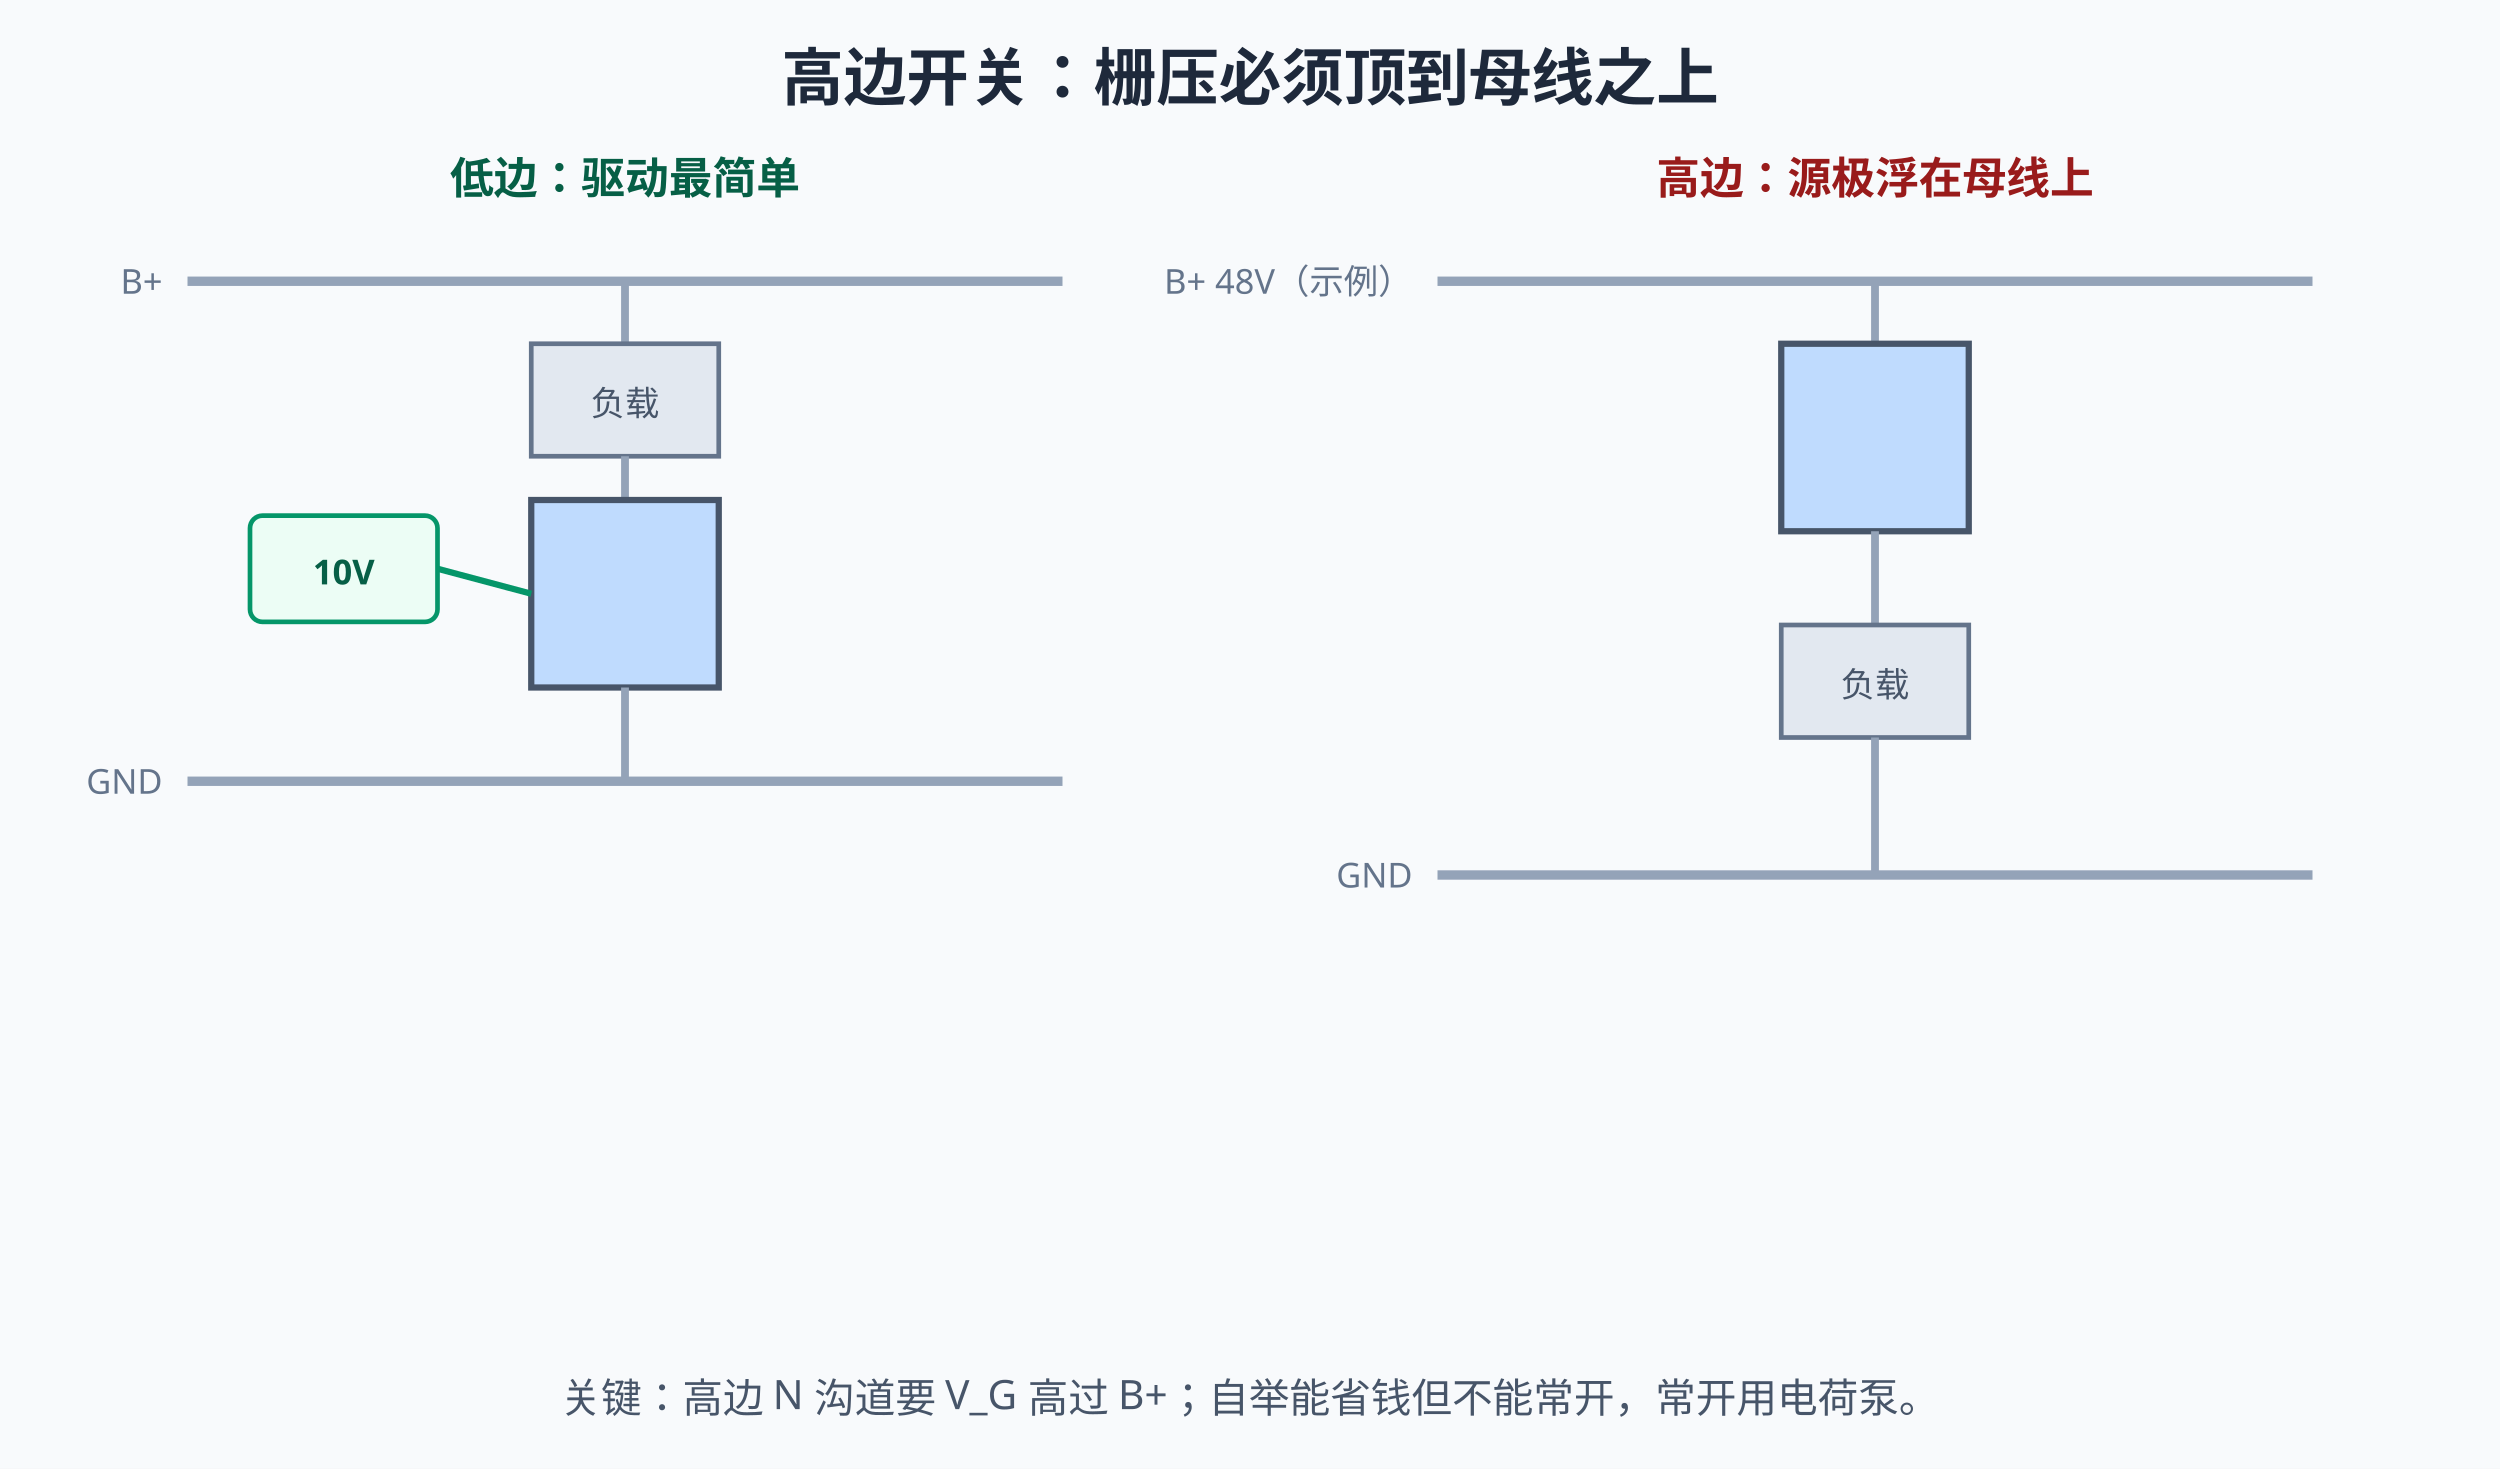
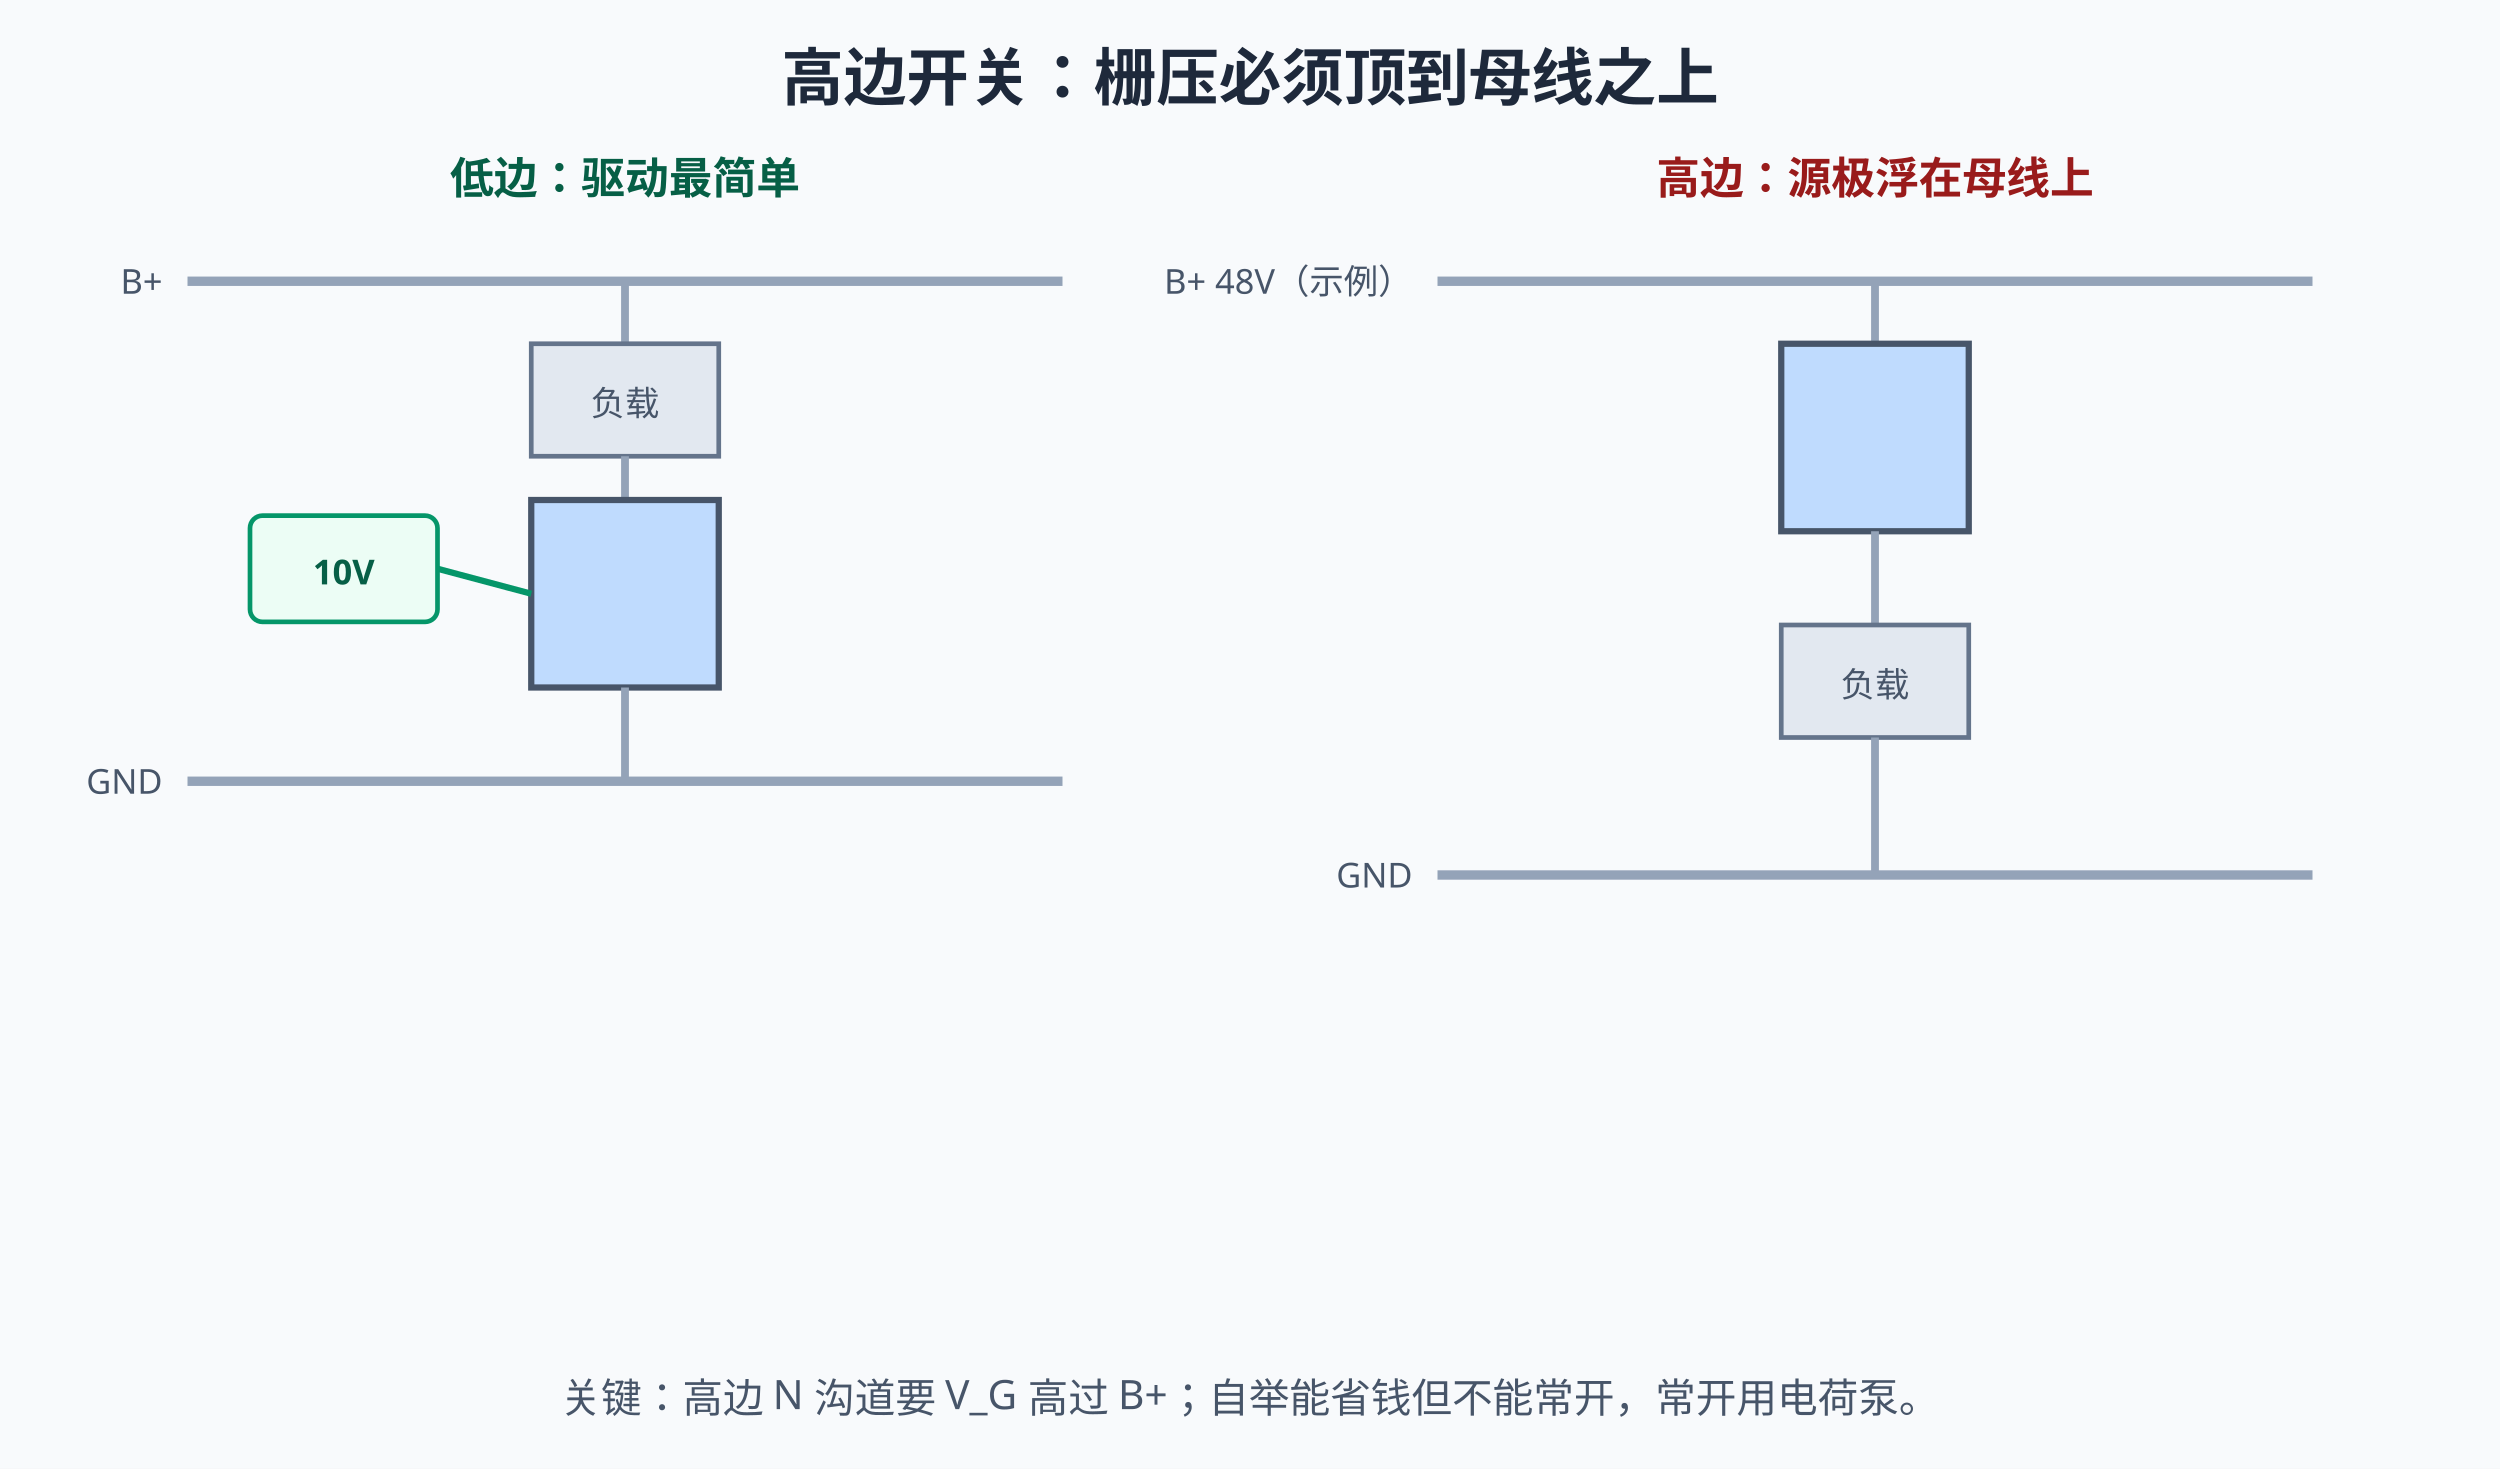
<svg xmlns="http://www.w3.org/2000/svg" width="800" height="470" viewBox="0 0 800 470">
  <rect width="800" height="470" fill="#f8fafc" />
  <style>
  text{font-family:"Segoe UI","Microsoft YaHei",sans-serif;}
  /* 深色模式：GitHub 深色主题下对调底色与文字色，只覆盖配色，不动几何与动画。
     stroke="#fff" 保持白色——那是彩色徽标上的勾选，不在覆盖范围内。 */
  @media (prefers-color-scheme: dark){
  rect[fill="#f8fafc"]{fill:#0f172a}
  rect[fill="#fff"]{fill:#1e293b}
  [fill="#f1f5f9"]{fill:#1e293b}
  [stroke="#f1f5f9"]{stroke:#1e293b}
  [fill="#e2e8f0"]{fill:#334155}
  [stroke="#e2e8f0"]{stroke:#334155}
  [fill="#cbd5e1"]{fill:#475569}
  [stroke="#cbd5e1"]{stroke:#475569}
  [fill="#64748b"]{fill:#94a3b8}
  [stroke="#64748b"]{stroke:#94a3b8}
  [fill="#475569"]{fill:#cbd5e1}
  [stroke="#475569"]{stroke:#cbd5e1}
  [fill="#334155"]{fill:#e2e8f0}
  [stroke="#334155"]{stroke:#e2e8f0}
  [fill="#1e293b"]{fill:#f1f5f9}
  [stroke="#1e293b"]{stroke:#f1f5f9}
  [fill="#dbeafe"]{fill:#1e3a8a}
  [stroke="#dbeafe"]{stroke:#1e3a8a}
  [fill="#eff6ff"]{fill:#172554}
  [stroke="#eff6ff"]{stroke:#172554}
  [fill="#bfdbfe"]{fill:#1e40af}
  [stroke="#bfdbfe"]{stroke:#1e40af}
  [fill="#1d4ed8"]{fill:#60a5fa}
  [stroke="#1d4ed8"]{stroke:#60a5fa}
  [fill="#1e40af"]{fill:#93c5fd}
  [stroke="#1e40af"]{stroke:#93c5fd}
  [fill="#2563eb"]{fill:#60a5fa}
  [stroke="#2563eb"]{stroke:#60a5fa}
  [fill="#3b82f6"]{fill:#60a5fa}
  [stroke="#3b82f6"]{stroke:#60a5fa}
  [fill="#ecfdf5"]{fill:#022c22}
  [stroke="#ecfdf5"]{stroke:#022c22}
  [fill="#a7f3d0"]{fill:#065f46}
  [stroke="#a7f3d0"]{stroke:#065f46}
  [fill="#86efac"]{fill:#166534}
  [stroke="#86efac"]{stroke:#166534}
  [fill="#065f46"]{fill:#6ee7b7}
  [stroke="#065f46"]{stroke:#6ee7b7}
  [fill="#059669"]{fill:#34d399}
  [stroke="#059669"]{stroke:#34d399}
  [fill="#fef2f2"]{fill:#450a0a}
  [stroke="#fef2f2"]{stroke:#450a0a}
  [fill="#fecaca"]{fill:#7f1d1d}
  [stroke="#fecaca"]{stroke:#7f1d1d}
  [fill="#fca5a5"]{fill:#b91c1c}
  [stroke="#fca5a5"]{stroke:#b91c1c}
  [fill="#991b1b"]{fill:#fca5a5}
  [stroke="#991b1b"]{stroke:#fca5a5}
  [fill="#dc2626"]{fill:#f87171}
  [stroke="#dc2626"]{stroke:#f87171}
  [fill="#fffbeb"]{fill:#451a03}
  [stroke="#fffbeb"]{stroke:#451a03}
  [fill="#fef3c7"]{fill:#78350f}
  [stroke="#fef3c7"]{stroke:#78350f}
  [fill="#92400e"]{fill:#fcd34d}
  [stroke="#92400e"]{stroke:#fcd34d}
  [fill="#b45309"]{fill:#fbbf24}
  [stroke="#b45309"]{stroke:#fbbf24}
  }
</style>
  <text x="400" y="32" text-anchor="middle" font-size="20" font-weight="bold" fill="#1e293b">高边开关：栅压必须顶到母线之上</text>
  <text x="200" y="62" text-anchor="middle" font-size="14" font-weight="bold" fill="#065f46">低边：驱动最简单</text>
  <line x1="60" y1="90" x2="340" y2="90" stroke="#94a3b8" stroke-width="3" />
-   <text x="52" y="94" text-anchor="end" font-size="11" fill="#64748b">B+</text>
+   <text x="52" y="94" text-anchor="end" font-size="11" fill="#475569">B+</text>
  <line x1="200" y1="90" x2="200" y2="110" stroke="#94a3b8" stroke-width="2.5" />
  <rect x="170" y="110" width="60" height="36" fill="#e2e8f0" stroke="#64748b" stroke-width="1.5" />
  <text x="200" y="133" text-anchor="middle" font-size="11" fill="#475569">负载</text>
  <line x1="200" y1="146" x2="200" y2="160" stroke="#94a3b8" stroke-width="2.5" />
  <rect x="170" y="160" width="60" height="60" fill="#bfdbfe" stroke="#475569" stroke-width="2">
    <animate attributeName="fill" values="#172554;#166534;#166534" keyTimes="0;0.08;1" dur="12s" repeatCount="indefinite" />
  </rect>
  <line x1="200" y1="220" x2="200" y2="250" stroke="#94a3b8" stroke-width="2.5" />
  <line x1="60" y1="250" x2="340" y2="250" stroke="#94a3b8" stroke-width="3" />
-   <text x="52" y="254" text-anchor="end" font-size="11" fill="#64748b">GND</text>
+   <text x="52" y="254" text-anchor="end" font-size="11" fill="#475569">GND</text>
  <rect x="80" y="165" width="60" height="34" rx="4" fill="#ecfdf5" stroke="#059669" stroke-width="1.5" />
  <text x="110" y="187" text-anchor="middle" font-size="11" font-weight="bold" fill="#065f46">10V</text>
  <line x1="140" y1="182" x2="170" y2="190" stroke="#059669" stroke-width="2" />
  <circle r="4" fill="#2563eb" opacity="0">
    <animate attributeName="opacity" values="0;0;1;1;0.9;0.9" keyTimes="0;0.08;0.11;0.25;0.27;1" dur="12s" repeatCount="indefinite" />
    <animateMotion path="M200,90 L200,250" keyPoints="0;0;1;1" keyTimes="0;0.08;0.25;1" calcMode="linear" dur="12s" repeatCount="indefinite" />
  </circle>
  <text x="200" y="290" text-anchor="middle" font-size="12" fill="#065f46" opacity="0">源极接地：10V 驱动直接开
    <animate attributeName="opacity" values="0;0;1;1;0;0" keyTimes="0;0.05;0.08;0.25;0.28;1" dur="12s" repeatCount="indefinite" />
  </text>
  <text x="600" y="62" text-anchor="middle" font-size="14" font-weight="bold" fill="#991b1b">高边：源极浮在母线上</text>
  <line x1="460" y1="90" x2="740" y2="90" stroke="#94a3b8" stroke-width="3" />
-   <text x="452" y="94" text-anchor="end" font-size="11" fill="#64748b">B+ 48V（示例）</text>
+   <text x="452" y="94" text-anchor="end" font-size="11" fill="#475569">B+ 48V（示例）</text>
  <line x1="600" y1="90" x2="600" y2="110" stroke="#94a3b8" stroke-width="2.5" />
  <rect x="570" y="110" width="60" height="60" fill="#bfdbfe" stroke="#475569" stroke-width="2" />
  <line x1="600" y1="170" x2="600" y2="200" stroke="#94a3b8" stroke-width="2.5" />
  <rect x="570" y="200" width="60" height="36" fill="#e2e8f0" stroke="#64748b" stroke-width="1.5" />
  <text x="600" y="223" text-anchor="middle" font-size="11" fill="#475569">负载</text>
  <line x1="600" y1="236" x2="600" y2="280" stroke="#94a3b8" stroke-width="2.5" />
  <line x1="460" y1="280" x2="740" y2="280" stroke="#94a3b8" stroke-width="3" />
-   <text x="452" y="284" text-anchor="end" font-size="11" fill="#64748b">GND</text>
+   <text x="452" y="284" text-anchor="end" font-size="11" fill="#475569">GND</text>
  <text x="648" y="150" text-anchor="start" font-size="11" fill="#334155" opacity="0">开通后 源极 ≈ 48V
    <animate attributeName="opacity" values="0;0;1;1;0.9;0.9" keyTimes="0;0.27;0.3;0.5;0.52;1" dur="12s" repeatCount="indefinite" />
  </text>
  <line x1="460" y1="48" x2="590" y2="48" stroke="#dc2626" stroke-width="1.5" stroke-dasharray="5 4" opacity="0">
    <animate attributeName="opacity" values="0;0;1;1" keyTimes="0;0.28;0.32;1" dur="12s" repeatCount="indefinite" />
  </line>
  <text x="452" y="52" text-anchor="end" font-size="11" fill="#dc2626" opacity="0">58V
    <animate attributeName="opacity" values="0;0;1;1" keyTimes="0;0.28;0.32;1" dur="12s" repeatCount="indefinite" />
  </text>
  <text x="600" y="330" text-anchor="middle" font-size="13" font-weight="bold" fill="#dc2626" opacity="0">V_G = V_S + 10V = 58V，比 B+ 还高
    <animate attributeName="opacity" values="0;0;1;1;0;0" keyTimes="0;0.3;0.34;0.46;0.49;1" dur="12s" repeatCount="indefinite" />
  </text>
-   <text x="600" y="352" text-anchor="middle" font-size="11" fill="#64748b" opacity="0">好处：断开时负载端彻底脱离 B+
+   <text x="600" y="352" text-anchor="middle" font-size="11" fill="#475569" opacity="0">好处：断开时负载端彻底脱离 B+
    <animate attributeName="opacity" values="0;0;1;1;0;0" keyTimes="0;0.3;0.34;0.46;0.49;1" dur="12s" repeatCount="indefinite" />
  </text>
  <g opacity="0">
    <animate attributeName="opacity" values="0;0;1;1" keyTimes="0;0.5;0.54;1" dur="12s" repeatCount="indefinite" />
    <g>
      <animateTransform attributeName="transform" type="translate" values="0 0;0 0;0 -190;0 -190" keyTimes="0;0.55;0.68;1" dur="12s" repeatCount="indefinite" />
      <line x1="490" y1="240" x2="530" y2="240" stroke="#475569" stroke-width="3">
        <animate attributeName="stroke" values="#94a3b8;#94a3b8;#60a5fa;#60a5fa" keyTimes="0;0.52;0.58;1" dur="12s" repeatCount="indefinite" />
      </line>
      <line x1="490" y1="252" x2="530" y2="252" stroke="#475569" stroke-width="3" />
      <line x1="510" y1="228" x2="510" y2="240" stroke="#475569" stroke-width="2" />
      <line x1="510" y1="252" x2="510" y2="264" stroke="#475569" stroke-width="2" />
    </g>
    <text x="460" y="302" text-anchor="start" font-size="11" fill="#2563eb" opacity="0">① 先充电到 10V
      <animate attributeName="opacity" values="0;1;1;0;0" keyTimes="0;0.02;0.1;0.14;1" dur="12s" repeatCount="indefinite" begin="6s" />
    </text>
    <text x="460" y="322" text-anchor="start" font-size="11" fill="#2563eb" opacity="0">② 源极抬起，电容跟着上 48V
      <animate attributeName="opacity" values="0;1;1;0;0" keyTimes="0;0.02;0.16;0.2;1" dur="12s" repeatCount="indefinite" begin="6s" />
    </text>
    <path d="M510,50 L556,50 L556,140 L568,140" fill="none" stroke="#2563eb" stroke-width="2" stroke-dasharray="120" stroke-dashoffset="120">
      <animate attributeName="stroke-dashoffset" values="120;120;0;0" keyTimes="0;0.68;0.75;1" dur="12s" repeatCount="indefinite" />
    </path>
    <text x="596" y="44" text-anchor="start" font-size="12" font-weight="bold" fill="#059669" opacity="0">栅压被顶到 58V ✓
      <animate attributeName="opacity" values="0;0;1;1;0;0" keyTimes="0;0.7;0.74;0.78;0.8;1" dur="12s" repeatCount="indefinite" />
    </text>
  </g>
  <rect x="180" y="384" width="440" height="32" rx="6" fill="#fffbeb" stroke="#f59e0b" stroke-width="1.5" opacity="0">
    <animate attributeName="opacity" values="0;0;1;1" keyTimes="0;0.78;0.83;1" dur="12s" repeatCount="indefinite" />
  </rect>
  <text x="400" y="404" text-anchor="middle" font-size="12" fill="#92400e" opacity="0">自举靠循环充电：不能 100% 常开——常开主开关用电荷泵或隔离驱动
    <animate attributeName="opacity" values="0;0;1;1" keyTimes="0;0.78;0.83;1" dur="12s" repeatCount="indefinite" />
  </text>
  <text x="400" y="452" text-anchor="middle" font-size="13" fill="#475569">关键：高边 N 沟道要 V_G 高过 B+；自举能省钱但不能常开，常开用电荷泵。</text>
</svg>
